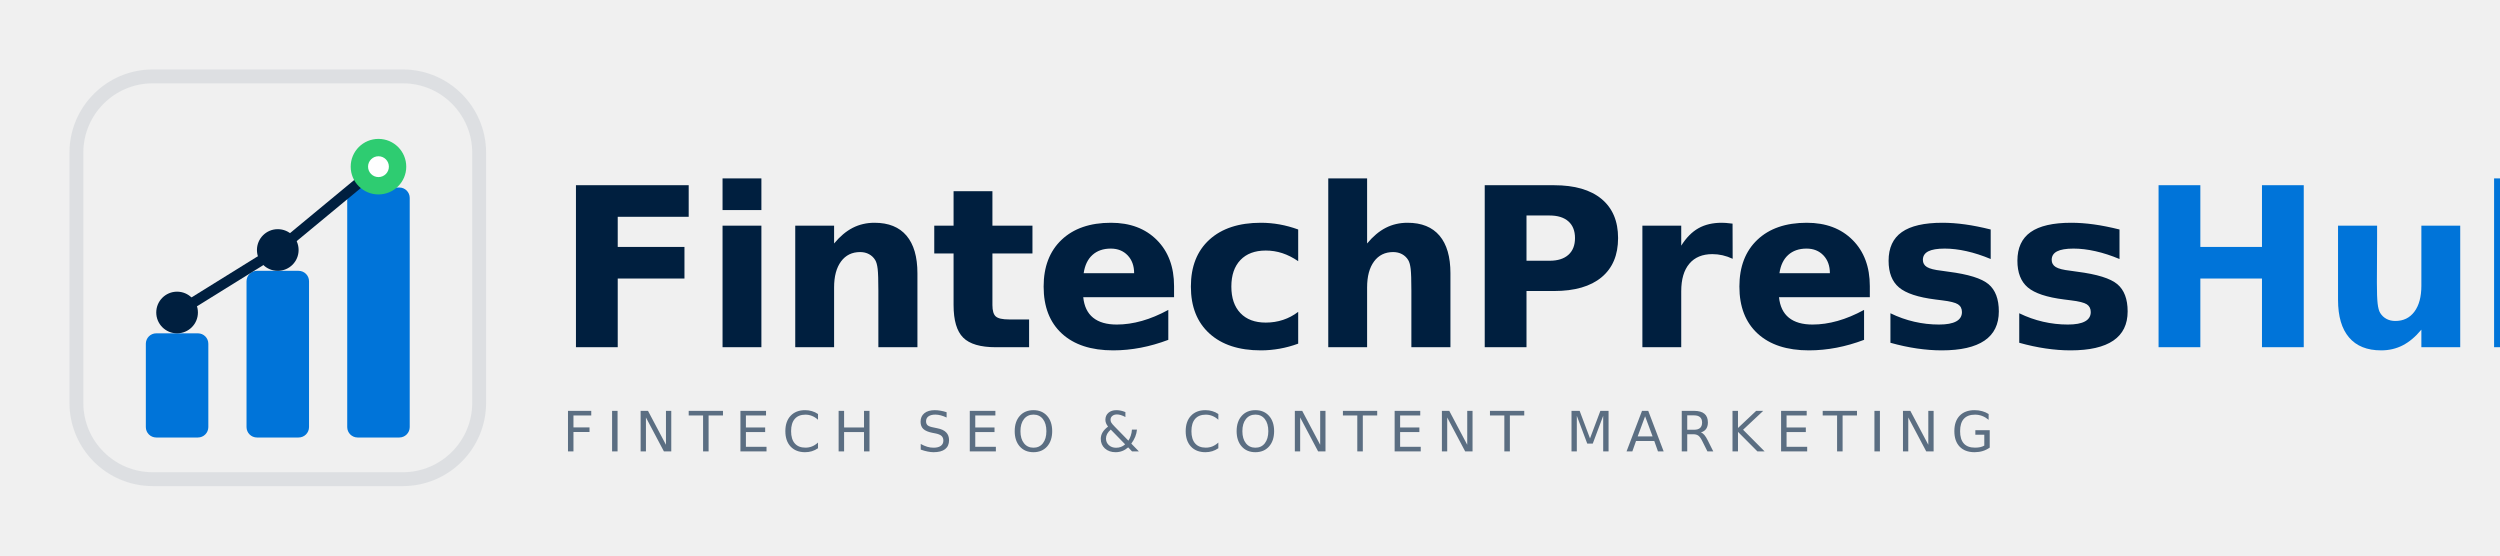
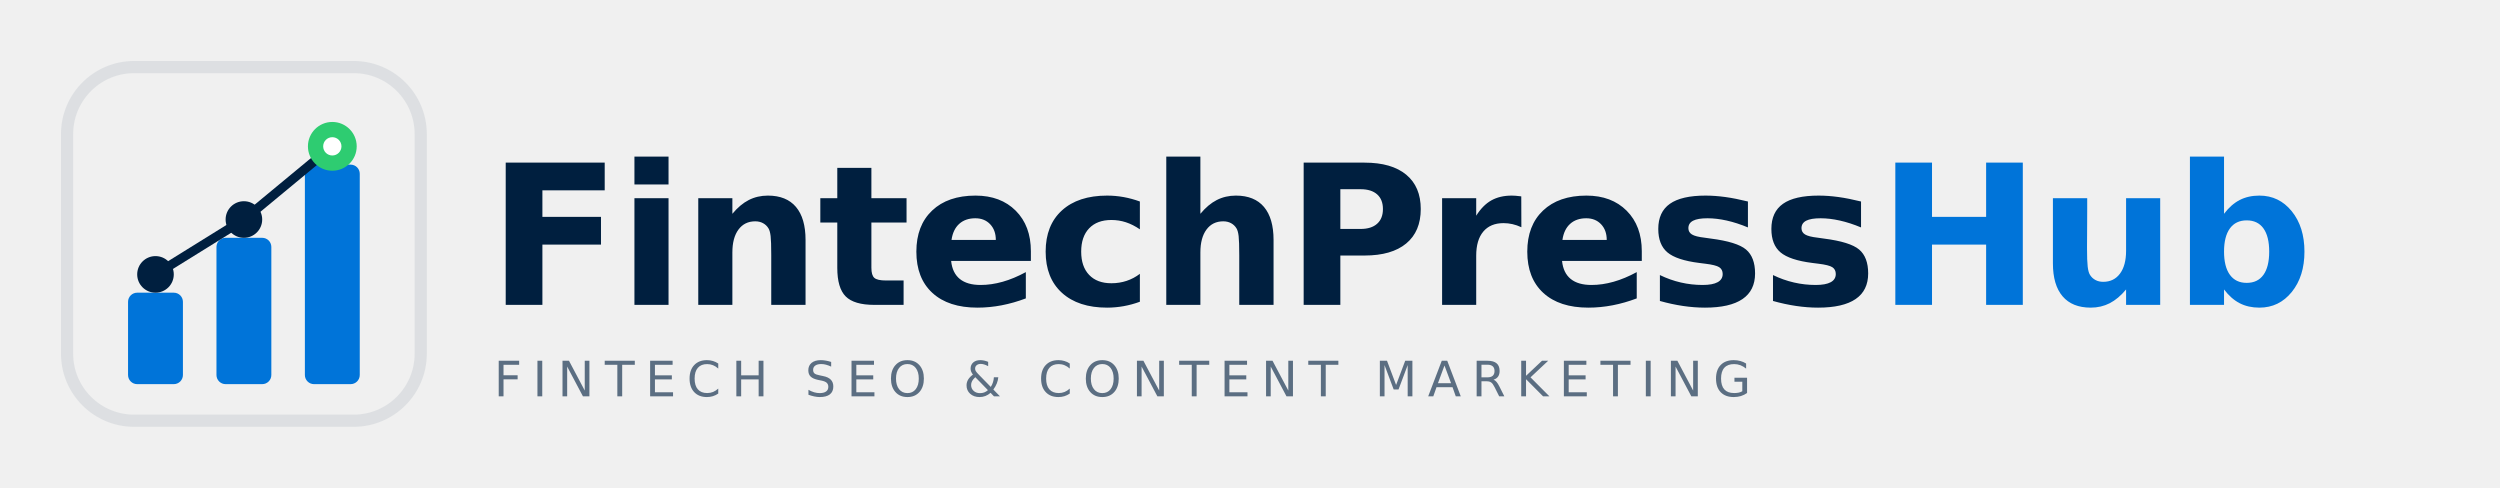
- <svg xmlns="http://www.w3.org/2000/svg" viewBox="0 0 720 160" width="720" height="160">
+ <svg xmlns="http://www.w3.org/2000/svg" viewBox="0 0 820 160" width="820" height="160">
  <defs>
    <style>
      .navy { fill: #001F3F; }
      .blue { fill: #0074D9; }
      .green { fill: #2ECC71; }
      .stroke-blue { stroke: #0074D9; }
      .stroke-navy { stroke: #001F3F; }
    </style>
  </defs>
  <g transform="translate(20, 20)">
    <rect x="2" y="2" width="116" height="116" rx="22" ry="22" fill="none" stroke="#001F3F" stroke-width="4" opacity="0.08" />
    <rect x="22" y="76" width="18" height="30" rx="3" class="blue" />
    <rect x="51" y="58" width="18" height="48" rx="3" class="blue" />
    <rect x="80" y="34" width="18" height="72" rx="3" class="blue" />
    <line x1="31" y1="70" x2="60" y2="52" stroke="#001F3F" stroke-width="3" stroke-linecap="round" />
    <line x1="60" y1="52" x2="89" y2="28" stroke="#001F3F" stroke-width="3" stroke-linecap="round" />
    <circle cx="31" cy="70" r="6" class="navy" />
    <circle cx="60" cy="52" r="6" class="navy" />
    <circle cx="89" cy="28" r="8" class="green" />
    <circle cx="89" cy="28" r="3" fill="#FFFFFF" />
  </g>
  <g transform="translate(160, 0)">
    <text x="0" y="100" font-family="DejaVu Sans, Inter, 'Helvetica Neue', Arial, sans-serif" font-weight="700" font-size="64" letter-spacing="-1" class="navy">FintechPress<tspan class="blue">Hub</tspan>
    </text>
    <text x="2" y="130" font-family="DejaVu Sans, Inter, 'Helvetica Neue', Arial, sans-serif" font-weight="400" font-size="16" letter-spacing="3.5" fill="#001F3F" opacity="0.62">FINTECH SEO &amp; CONTENT MARKETING</text>
  </g>
</svg>
